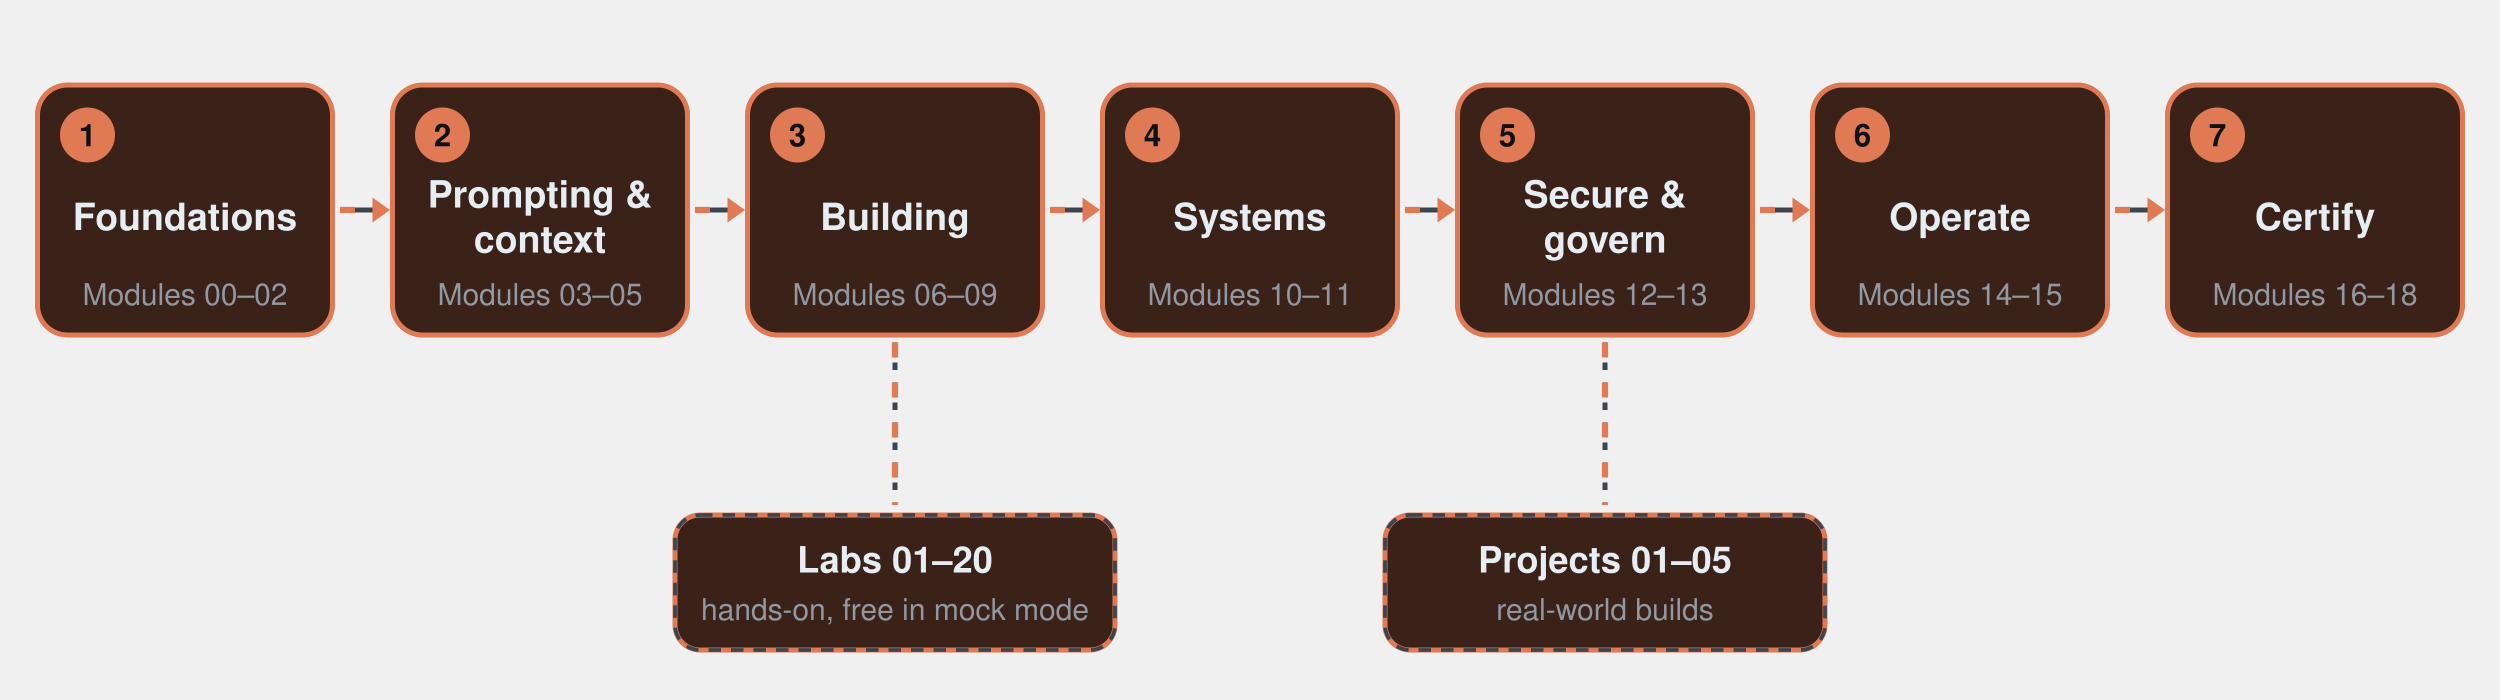
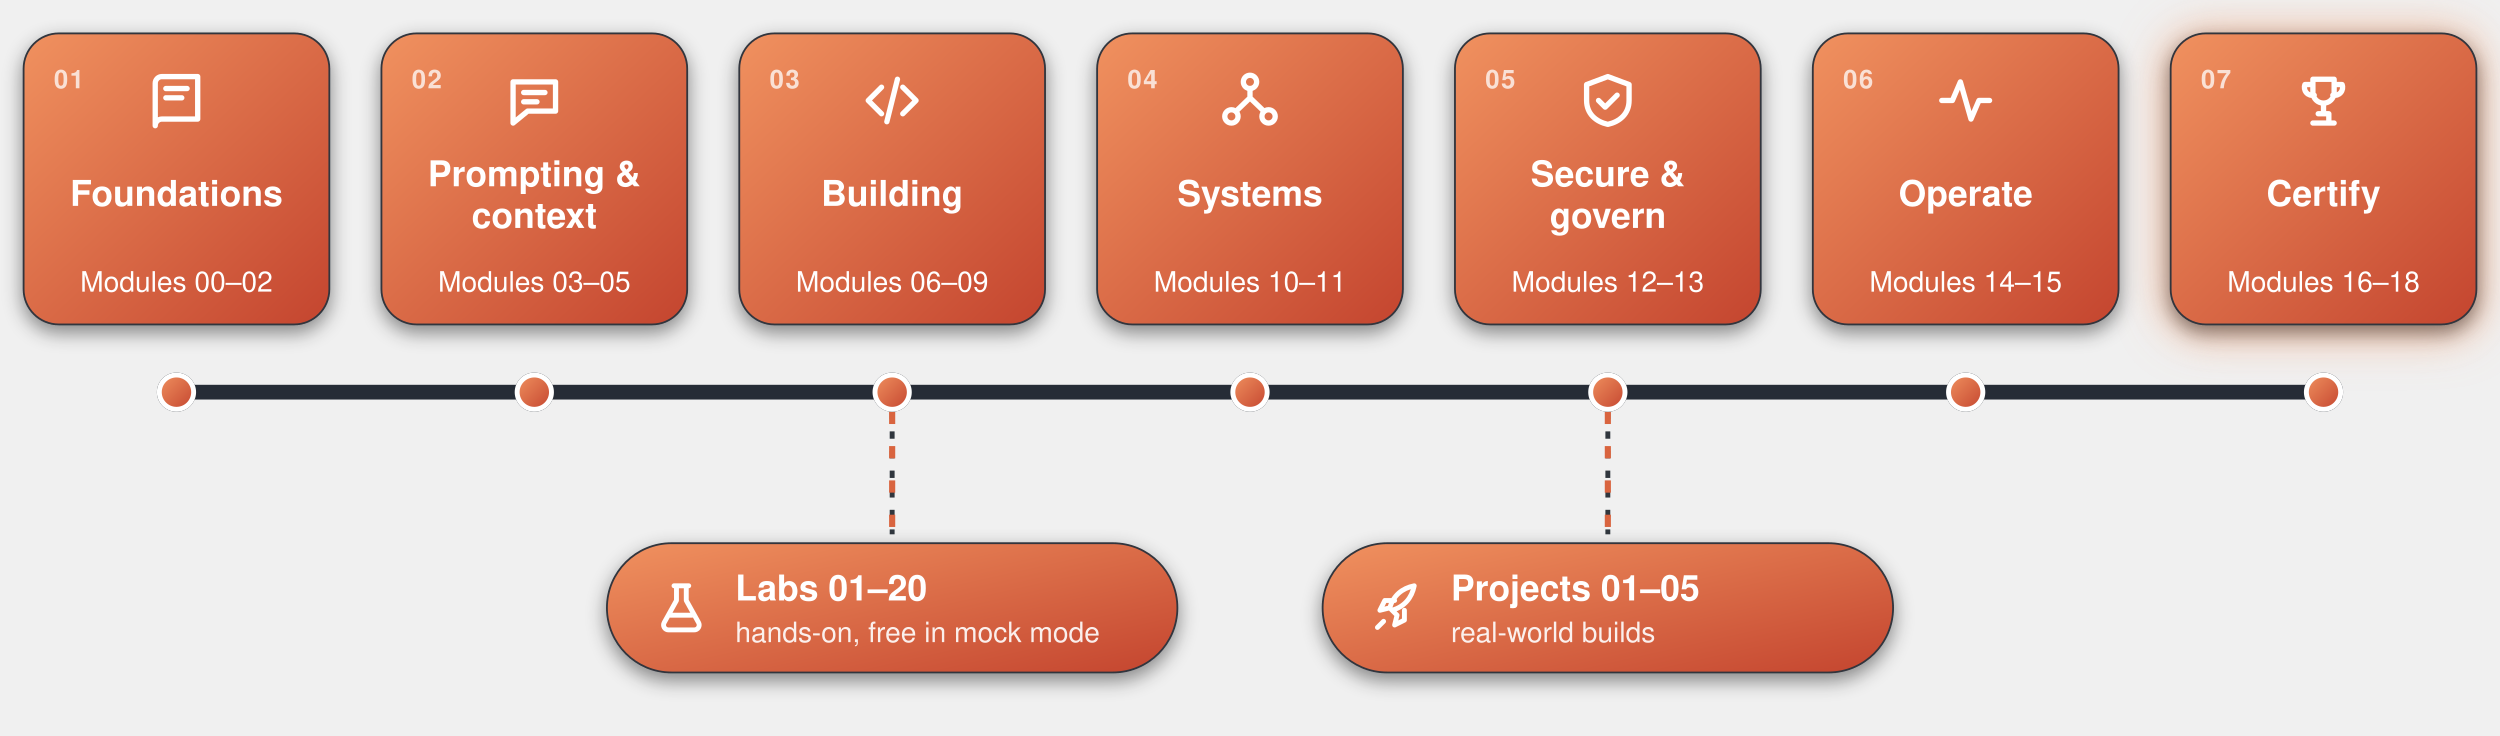
- <svg xmlns="http://www.w3.org/2000/svg" viewBox="0 0 1000 280" width="1000" height="280" role="img" aria-labelledby="title">
+ <svg xmlns="http://www.w3.org/2000/svg" viewBox="0 0 1020 300" width="1020" height="300" role="img" aria-labelledby="title">
+   <defs>
+     <linearGradient id="g" x1="0" y1="0" x2="1" y2="1">
+       <stop offset="0" stop-color="#f0915f" />
+       <stop offset="1" stop-color="#c4452f" />
+     </linearGradient>
+     <linearGradient id="gt" x1="0" y1="0" x2="1" y2="0">
+       <stop offset="0" stop-color="#f0915f" />
+       <stop offset="1" stop-color="#c4452f" />
+     </linearGradient>
+     <filter id="sh" x="-20%" y="-20%" width="140%" height="150%">
+       <feDropShadow dx="0" dy="3" stdDeviation="4" flood-color="#000000" flood-opacity="0.45" />
+     </filter>
+     <filter id="glow" x="-200%" y="-200%" width="500%" height="500%">
+       <feGaussianBlur stdDeviation="5" />
+     </filter>
+     <filter id="halo" x="-30%" y="-30%" width="160%" height="160%">
+       <feGaussianBlur stdDeviation="9" />
+     </filter>
+   </defs>
  <style>
text { font-family: -apple-system, BlinkMacSystemFont, 'Segoe UI', Helvetica, Arial, sans-serif; fill: #e6edf3; }
.muted { fill: #9198a1; }
- .on { opacity: 1; }
- @keyframes flow { to { stroke-dashoffset: -16; } }
- .flow { stroke-dasharray: 6 10; animation: flow 0.9s linear infinite; }
- @keyframes s0 { 0%, 5.00% { opacity: 0 } 8.33%, 83.33% { opacity: 1 } 90.00%, 100% { opacity: 0 } }
- .s0 { animation: s0 12.0s ease-in-out infinite; }
- @keyframes a1 { 0%, 9.17% { opacity: 0 } 12.50%, 83.33% { opacity: 1 } 90.00%, 100% { opacity: 0 } }
- .a1 { animation: a1 12.0s ease-in-out infinite; }
- @keyframes s1 { 0%, 13.33% { opacity: 0 } 16.67%, 83.33% { opacity: 1 } 90.00%, 100% { opacity: 0 } }
- .s1 { animation: s1 12.0s ease-in-out infinite; }
- @keyframes a2 { 0%, 17.50% { opacity: 0 } 20.83%, 83.33% { opacity: 1 } 90.00%, 100% { opacity: 0 } }
- .a2 { animation: a2 12.0s ease-in-out infinite; }
- @keyframes s2 { 0%, 21.67% { opacity: 0 } 25.00%, 83.33% { opacity: 1 } 90.00%, 100% { opacity: 0 } }
- .s2 { animation: s2 12.0s ease-in-out infinite; }
- @keyframes a3 { 0%, 25.83% { opacity: 0 } 29.17%, 83.33% { opacity: 1 } 90.00%, 100% { opacity: 0 } }
- .a3 { animation: a3 12.0s ease-in-out infinite; }
- @keyframes s3 { 0%, 30.00% { opacity: 0 } 33.33%, 83.33% { opacity: 1 } 90.00%, 100% { opacity: 0 } }
- .s3 { animation: s3 12.0s ease-in-out infinite; }
- @keyframes a4 { 0%, 34.17% { opacity: 0 } 37.50%, 83.33% { opacity: 1 } 90.00%, 100% { opacity: 0 } }
- .a4 { animation: a4 12.0s ease-in-out infinite; }
- @keyframes s4 { 0%, 38.33% { opacity: 0 } 41.67%, 83.33% { opacity: 1 } 90.00%, 100% { opacity: 0 } }
- .s4 { animation: s4 12.0s ease-in-out infinite; }
- @keyframes a5 { 0%, 42.50% { opacity: 0 } 45.83%, 83.33% { opacity: 1 } 90.00%, 100% { opacity: 0 } }
- .a5 { animation: a5 12.0s ease-in-out infinite; }
- @keyframes s5 { 0%, 46.67% { opacity: 0 } 50.00%, 83.33% { opacity: 1 } 90.00%, 100% { opacity: 0 } }
- .s5 { animation: s5 12.0s ease-in-out infinite; }
- @keyframes a6 { 0%, 50.83% { opacity: 0 } 54.17%, 83.33% { opacity: 1 } 90.00%, 100% { opacity: 0 } }
- .a6 { animation: a6 12.0s ease-in-out infinite; }
- @keyframes s6 { 0%, 55.00% { opacity: 0 } 58.33%, 83.33% { opacity: 1 } 90.00%, 100% { opacity: 0 } }
- .s6 { animation: s6 12.0s ease-in-out infinite; }
- @keyframes b0 { 0%, 26.67% { opacity: 0 } 30.00%, 83.33% { opacity: 1 } 90.00%, 100% { opacity: 0 } }
- .b0 { animation: b0 12.0s ease-in-out infinite; }
- @keyframes b1 { 0%, 43.33% { opacity: 0 } 46.67%, 83.33% { opacity: 1 } 90.00%, 100% { opacity: 0 } }
- .b1 { animation: b1 12.0s ease-in-out infinite; }
+ .white { fill: #ffffff; }
+ .pop { transform-box: fill-box; transform-origin: center; }
+ @keyframes flowdash { to { stroke-dashoffset: -14; } }
+ .dash { stroke-dasharray: 5 9; animation: flowdash 0.6s linear infinite; }
+ @keyframes draw { 0%, 4.17% { stroke-dashoffset: 876; opacity: 1 } 54.17%, 83.33% { stroke-dashoffset: 0; opacity: 1 } 91.67% { stroke-dashoffset: 0; opacity: 0 } 100% { stroke-dashoffset: 876; opacity: 0 } }
+ .draw { stroke-dasharray: 876; animation: draw 6.0s linear infinite; }
+ @keyframes b0 { 0%, 25.00% { opacity: 0; transform: scale(0.9) } 28.00% { opacity: 1; transform: scale(1.06) } 30.33%, 83.33% { opacity: 1; transform: scale(1) } 91.67%, 100% { opacity: 0; transform: scale(1) } }
+ .b0 { animation: b0 6.0s ease-out infinite; }
+ @keyframes b1 { 0%, 41.67% { opacity: 0; transform: scale(0.9) } 44.67% { opacity: 1; transform: scale(1.06) } 47.00%, 83.33% { opacity: 1; transform: scale(1) } 91.67%, 100% { opacity: 0; transform: scale(1) } }
+ .b1 { animation: b1 6.0s ease-out infinite; }
+ @keyframes s0 { 0%, 4.17% { opacity: 0; transform: scale(0.9) } 7.17% { opacity: 1; transform: scale(1.06) } 9.50%, 83.33% { opacity: 1; transform: scale(1) } 91.67%, 100% { opacity: 0; transform: scale(1) } }
+ .s0 { animation: s0 6.0s ease-out infinite; }
+ @keyframes s1 { 0%, 12.50% { opacity: 0; transform: scale(0.9) } 15.50% { opacity: 1; transform: scale(1.06) } 17.83%, 83.33% { opacity: 1; transform: scale(1) } 91.67%, 100% { opacity: 0; transform: scale(1) } }
+ .s1 { animation: s1 6.0s ease-out infinite; }
+ @keyframes s2 { 0%, 20.83% { opacity: 0; transform: scale(0.9) } 23.83% { opacity: 1; transform: scale(1.06) } 26.17%, 83.33% { opacity: 1; transform: scale(1) } 91.67%, 100% { opacity: 0; transform: scale(1) } }
+ .s2 { animation: s2 6.0s ease-out infinite; }
+ @keyframes s3 { 0%, 29.17% { opacity: 0; transform: scale(0.9) } 32.17% { opacity: 1; transform: scale(1.06) } 34.50%, 83.33% { opacity: 1; transform: scale(1) } 91.67%, 100% { opacity: 0; transform: scale(1) } }
+ .s3 { animation: s3 6.0s ease-out infinite; }
+ @keyframes s4 { 0%, 37.50% { opacity: 0; transform: scale(0.9) } 40.50% { opacity: 1; transform: scale(1.06) } 42.83%, 83.33% { opacity: 1; transform: scale(1) } 91.67%, 100% { opacity: 0; transform: scale(1) } }
+ .s4 { animation: s4 6.0s ease-out infinite; }
+ @keyframes s5 { 0%, 45.83% { opacity: 0; transform: scale(0.9) } 48.83% { opacity: 1; transform: scale(1.06) } 51.17%, 83.33% { opacity: 1; transform: scale(1) } 91.67%, 100% { opacity: 0; transform: scale(1) } }
+ .s5 { animation: s5 6.0s ease-out infinite; }
+ @keyframes s6 { 0%, 54.17% { opacity: 0; transform: scale(0.9) } 57.17% { opacity: 1; transform: scale(1.06) } 59.50%, 83.33% { opacity: 1; transform: scale(1) } 91.67%, 100% { opacity: 0; transform: scale(1) } }
+ .s6 { animation: s6 6.0s ease-out infinite; }
+ @keyframes run { 0%, 2.50% { transform: translateX(0); opacity: 0 } 4.17% { transform: translateX(0); opacity: 1 } 54.17% { transform: translateX(876px); opacity: 1 } 60.83%, 100% { transform: translateX(876px); opacity: 0 } }
+ .run { animation: run 6.0s linear infinite; opacity: 0; }
@media (prefers-reduced-motion: reduce) { * { animation: none !important; } }
</style>
-   <rect x="15" y="34" width="118" height="100" rx="12" fill="#161b22" stroke="#3d444d" stroke-width="1.5" />
-   <rect class="on s0" x="15" y="34" width="118" height="100" rx="12" fill="#3a2219" stroke="#e07a55" stroke-width="2" />
-   <circle cx="35" cy="54" r="11" fill="#e07a55" />
-   <text x="35" y="58.5" text-anchor="middle" font-size="12.5" font-weight="700" style="fill:#0d1117">1</text>
-   <text x="74.0" y="92" text-anchor="middle" font-size="15" font-weight="650">Foundations</text>
-   <text class="muted" x="74.0" y="122" text-anchor="middle" font-size="12">Modules 00–02</text>
-   <line x1="136" y1="84.0" x2="150" y2="84.0" stroke="#3d444d" stroke-width="2" />
-   <g class="on a1">
-     <line class="flow" x1="136" y1="84.0" x2="150" y2="84.0" stroke="#e07a55" stroke-width="2.5" />
-     <path d="M149 79.0 L156 84.0 L149 89.0 Z" fill="#e07a55" />
-   </g>
-   <rect x="157" y="34" width="118" height="100" rx="12" fill="#161b22" stroke="#3d444d" stroke-width="1.5" />
-   <rect class="on s1" x="157" y="34" width="118" height="100" rx="12" fill="#3a2219" stroke="#e07a55" stroke-width="2" />
-   <circle cx="177" cy="54" r="11" fill="#e07a55" />
-   <text x="177" y="58.5" text-anchor="middle" font-size="12.5" font-weight="700" style="fill:#0d1117">2</text>
-   <text x="216.0" y="83" text-anchor="middle" font-size="15" font-weight="650">Prompting &amp;</text>
-   <text x="216.0" y="101" text-anchor="middle" font-size="15" font-weight="650">context</text>
-   <text class="muted" x="216.0" y="122" text-anchor="middle" font-size="12">Modules 03–05</text>
-   <line x1="278" y1="84.0" x2="292" y2="84.0" stroke="#3d444d" stroke-width="2" />
-   <g class="on a2">
-     <line class="flow" x1="278" y1="84.0" x2="292" y2="84.0" stroke="#e07a55" stroke-width="2.5" />
-     <path d="M291 79.0 L298 84.0 L291 89.0 Z" fill="#e07a55" />
-   </g>
-   <rect x="299" y="34" width="118" height="100" rx="12" fill="#161b22" stroke="#3d444d" stroke-width="1.5" />
-   <rect class="on s2" x="299" y="34" width="118" height="100" rx="12" fill="#3a2219" stroke="#e07a55" stroke-width="2" />
-   <circle cx="319" cy="54" r="11" fill="#e07a55" />
-   <text x="319" y="58.5" text-anchor="middle" font-size="12.5" font-weight="700" style="fill:#0d1117">3</text>
-   <text x="358.0" y="92" text-anchor="middle" font-size="15" font-weight="650">Building</text>
-   <text class="muted" x="358.0" y="122" text-anchor="middle" font-size="12">Modules 06–09</text>
-   <line x1="420" y1="84.0" x2="434" y2="84.0" stroke="#3d444d" stroke-width="2" />
-   <g class="on a3">
-     <line class="flow" x1="420" y1="84.0" x2="434" y2="84.0" stroke="#e07a55" stroke-width="2.5" />
-     <path d="M433 79.0 L440 84.0 L433 89.0 Z" fill="#e07a55" />
-   </g>
-   <rect x="441" y="34" width="118" height="100" rx="12" fill="#161b22" stroke="#3d444d" stroke-width="1.5" />
-   <rect class="on s3" x="441" y="34" width="118" height="100" rx="12" fill="#3a2219" stroke="#e07a55" stroke-width="2" />
-   <circle cx="461" cy="54" r="11" fill="#e07a55" />
-   <text x="461" y="58.5" text-anchor="middle" font-size="12.5" font-weight="700" style="fill:#0d1117">4</text>
-   <text x="500.0" y="92" text-anchor="middle" font-size="15" font-weight="650">Systems</text>
-   <text class="muted" x="500.0" y="122" text-anchor="middle" font-size="12">Modules 10–11</text>
-   <line x1="562" y1="84.0" x2="576" y2="84.0" stroke="#3d444d" stroke-width="2" />
-   <g class="on a4">
-     <line class="flow" x1="562" y1="84.0" x2="576" y2="84.0" stroke="#e07a55" stroke-width="2.5" />
-     <path d="M575 79.0 L582 84.0 L575 89.0 Z" fill="#e07a55" />
-   </g>
-   <rect x="583" y="34" width="118" height="100" rx="12" fill="#161b22" stroke="#3d444d" stroke-width="1.5" />
-   <rect class="on s4" x="583" y="34" width="118" height="100" rx="12" fill="#3a2219" stroke="#e07a55" stroke-width="2" />
-   <circle cx="603" cy="54" r="11" fill="#e07a55" />
-   <text x="603" y="58.5" text-anchor="middle" font-size="12.5" font-weight="700" style="fill:#0d1117">5</text>
-   <text x="642.0" y="83" text-anchor="middle" font-size="15" font-weight="650">Secure &amp;</text>
-   <text x="642.0" y="101" text-anchor="middle" font-size="15" font-weight="650">govern</text>
-   <text class="muted" x="642.0" y="122" text-anchor="middle" font-size="12">Modules 12–13</text>
-   <line x1="704" y1="84.0" x2="718" y2="84.0" stroke="#3d444d" stroke-width="2" />
-   <g class="on a5">
-     <line class="flow" x1="704" y1="84.0" x2="718" y2="84.0" stroke="#e07a55" stroke-width="2.5" />
-     <path d="M717 79.0 L724 84.0 L717 89.0 Z" fill="#e07a55" />
-   </g>
-   <rect x="725" y="34" width="118" height="100" rx="12" fill="#161b22" stroke="#3d444d" stroke-width="1.5" />
-   <rect class="on s5" x="725" y="34" width="118" height="100" rx="12" fill="#3a2219" stroke="#e07a55" stroke-width="2" />
-   <circle cx="745" cy="54" r="11" fill="#e07a55" />
-   <text x="745" y="58.5" text-anchor="middle" font-size="12.5" font-weight="700" style="fill:#0d1117">6</text>
-   <text x="784.0" y="92" text-anchor="middle" font-size="15" font-weight="650">Operate</text>
-   <text class="muted" x="784.0" y="122" text-anchor="middle" font-size="12">Modules 14–15</text>
-   <line x1="846" y1="84.0" x2="860" y2="84.0" stroke="#3d444d" stroke-width="2" />
-   <g class="on a6">
-     <line class="flow" x1="846" y1="84.0" x2="860" y2="84.0" stroke="#e07a55" stroke-width="2.5" />
-     <path d="M859 79.0 L866 84.0 L859 89.0 Z" fill="#e07a55" />
-   </g>
-   <rect x="867" y="34" width="118" height="100" rx="12" fill="#161b22" stroke="#3d444d" stroke-width="1.5" />
-   <rect class="on s6" x="867" y="34" width="118" height="100" rx="12" fill="#3a2219" stroke="#e07a55" stroke-width="2" />
-   <circle cx="887" cy="54" r="11" fill="#e07a55" />
-   <text x="887" y="58.5" text-anchor="middle" font-size="12.5" font-weight="700" style="fill:#0d1117">7</text>
-   <text x="926.0" y="92" text-anchor="middle" font-size="15" font-weight="650">Certify</text>
-   <text class="muted" x="926.0" y="122" text-anchor="middle" font-size="12">Modules 16–18</text>
-   <line x1="358.0" y1="137" x2="358.0" y2="202" stroke="#3d444d" stroke-width="2" stroke-dasharray="3 5" />
+   <line x1="72.0" y1="160" x2="948.0" y2="160" stroke="#262c36" stroke-width="6" stroke-linecap="round" />
+   <line class="draw" x1="72.0" y1="160" x2="948.0" y2="160" stroke="url(#gt)" stroke-width="6" stroke-linecap="round" />
+   <line x1="364.0" y1="168" x2="364.0" y2="218" stroke="#30363d" stroke-width="2" stroke-dasharray="3 5" />
  <g class="on b0">
-     <line class="flow" x1="358.0" y1="137" x2="358.0" y2="202" stroke="#e07a55" stroke-width="2.5" />
-     <rect x="270.0" y="206" width="176" height="54" rx="10" fill="#3a2219" stroke="#e07a55" stroke-width="2" />
-   </g>
-   <rect x="270.0" y="206" width="176" height="54" rx="10" fill="none" stroke="#3d444d" stroke-width="1.5" stroke-dasharray="5 4" />
-   <text x="358.0" y="229" text-anchor="middle" font-size="14.5" font-weight="650">Labs 01–20</text>
-   <text class="muted" x="358.0" y="248" text-anchor="middle" font-size="12">hands-on, free in mock mode</text>
-   <line x1="642.0" y1="137" x2="642.0" y2="202" stroke="#3d444d" stroke-width="2" stroke-dasharray="3 5" />
+     <line class="dash" x1="364.0" y1="168" x2="364.0" y2="218" stroke="#d9643f" stroke-width="2.5" />
+   </g>
+   <line x1="656.0" y1="168" x2="656.0" y2="218" stroke="#30363d" stroke-width="2" stroke-dasharray="3 5" />
  <g class="on b1">
-     <line class="flow" x1="642.0" y1="137" x2="642.0" y2="202" stroke="#e07a55" stroke-width="2.5" />
-     <rect x="554.0" y="206" width="176" height="54" rx="10" fill="#3a2219" stroke="#e07a55" stroke-width="2" />
-   </g>
-   <rect x="554.0" y="206" width="176" height="54" rx="10" fill="none" stroke="#3d444d" stroke-width="1.5" stroke-dasharray="5 4" />
-   <text x="642.0" y="229" text-anchor="middle" font-size="14.5" font-weight="650">Projects 01–05</text>
-   <text class="muted" x="642.0" y="248" text-anchor="middle" font-size="12">real-world builds</text>
+     <line class="dash" x1="656.0" y1="168" x2="656.0" y2="218" stroke="#d9643f" stroke-width="2.5" />
+   </g>
+   <rect x="248.0" y="222" width="232" height="52" rx="26" fill="#161b22" stroke="#30363d" stroke-width="1.5" filter="url(#sh)" />
+   <g transform="translate(266.0 236) scale(1.000)" fill="none" stroke="#d9643f" stroke-width="2" stroke-linecap="round" stroke-linejoin="round">
+     <path d="M9 3h6M10 3v6l-5 9a2 2 0 0 0 1.8 3h10.4a2 2 0 0 0 1.8-3l-5-9V3M7.5 15h9" />
+   </g>
+   <text x="300.0" y="245" font-size="14.5" font-weight="700">Labs 01–20</text>
+   <text class="muted" x="300.0" y="262" font-size="11.5">hands-on, free in mock mode</text>
+   <g class="on pop b0">
+     <rect x="248.0" y="222" width="232" height="52" rx="26" fill="url(#g)" />
+     <g transform="translate(266.0 236) scale(1.000)" fill="none" stroke="#ffffff" stroke-width="2" stroke-linecap="round" stroke-linejoin="round">
+       <path d="M9 3h6M10 3v6l-5 9a2 2 0 0 0 1.8 3h10.4a2 2 0 0 0 1.8-3l-5-9V3M7.5 15h9" />
+     </g>
+     <text class="white" x="300.0" y="245" font-size="14.5" font-weight="700">Labs 01–20</text>
+     <text class="white" x="300.0" y="262" font-size="11.5" opacity="0.9">hands-on, free in mock mode</text>
+   </g>
+   <rect x="540.0" y="222" width="232" height="52" rx="26" fill="#161b22" stroke="#30363d" stroke-width="1.5" filter="url(#sh)" />
+   <g transform="translate(558.0 236) scale(1.000)" fill="none" stroke="#d9643f" stroke-width="2" stroke-linecap="round" stroke-linejoin="round">
+     <path d="M12 15l-3-3c1.5-5 5-8 10-9-1 5-4 8.5-9 10zM9 12l-4 1 2-4h4M12 15l-1 4 4-2v-4M6.5 17.5L4 20" />
+   </g>
+   <text x="592.0" y="245" font-size="14.5" font-weight="700">Projects 01–05</text>
+   <text class="muted" x="592.0" y="262" font-size="11.5">real-world builds</text>
+   <g class="on pop b1">
+     <rect x="540.0" y="222" width="232" height="52" rx="26" fill="url(#g)" />
+     <g transform="translate(558.0 236) scale(1.000)" fill="none" stroke="#ffffff" stroke-width="2" stroke-linecap="round" stroke-linejoin="round">
+       <path d="M12 15l-3-3c1.5-5 5-8 10-9-1 5-4 8.5-9 10zM9 12l-4 1 2-4h4M12 15l-1 4 4-2v-4M6.5 17.5L4 20" />
+     </g>
+     <text class="white" x="592.0" y="245" font-size="14.5" font-weight="700">Projects 01–05</text>
+     <text class="white" x="592.0" y="262" font-size="11.5" opacity="0.9">real-world builds</text>
+   </g>
+   <rect x="10.0" y="14" width="124" height="118" rx="14" fill="#161b22" stroke="#30363d" stroke-width="1.5" filter="url(#sh)" />
+   <g transform="translate(59.0 28) scale(1.083)" fill="none" stroke="#d9643f" stroke-width="2" stroke-linecap="round" stroke-linejoin="round">
+     <path d="M4 5.5A2.5 2.5 0 0 1 6.5 3H20v16H6.5A2.5 2.5 0 0 0 4 21.5zM4 21.5v-16M8 7.5h8M8 11h6" />
+   </g>
+   <text x="22.0" y="36" font-size="10.5" font-weight="700" letter-spacing="0.6" opacity="0.75">01</text>
+   <text x="72.0" y="84" text-anchor="middle" font-size="14.5" font-weight="700">Foundations</text>
+   <text class="muted" x="72.0" y="119" text-anchor="middle" font-size="11.5">Modules 00–02</text>
+   <g class="on pop s0">
+     <rect x="10.0" y="14" width="124" height="118" rx="14" fill="url(#g)" />
+     <g transform="translate(59.0 28) scale(1.083)" fill="none" stroke="#ffffff" stroke-width="2" stroke-linecap="round" stroke-linejoin="round">
+       <path d="M4 5.5A2.5 2.5 0 0 1 6.5 3H20v16H6.5A2.5 2.5 0 0 0 4 21.5zM4 21.5v-16M8 7.5h8M8 11h6" />
+     </g>
+     <text class="white" x="22.0" y="36" font-size="10.5" font-weight="700" letter-spacing="0.6" opacity="0.75">01</text>
+     <text class="white" x="72.0" y="84" text-anchor="middle" font-size="14.5" font-weight="700">Foundations</text>
+     <text class="white" x="72.0" y="119" text-anchor="middle" font-size="11.5">Modules 00–02</text>
+   </g>
+   <circle cx="72.0" cy="160" r="7" fill="#161b22" stroke="#30363d" stroke-width="2" />
+   <circle class="on pop s0" cx="72.0" cy="160" r="7" fill="url(#g)" stroke="#ffffff" stroke-width="2" />
+   <rect x="156.0" y="14" width="124" height="118" rx="14" fill="#161b22" stroke="#30363d" stroke-width="1.5" filter="url(#sh)" />
+   <g transform="translate(205.0 28) scale(1.083)" fill="none" stroke="#d9643f" stroke-width="2" stroke-linecap="round" stroke-linejoin="round">
+     <path d="M4 5h16v11H9.5L4 20.5zM8 9h8M8 12.5h5" />
+   </g>
+   <text x="168.0" y="36" font-size="10.5" font-weight="700" letter-spacing="0.6" opacity="0.75">02</text>
+   <text x="218.0" y="76" text-anchor="middle" font-size="14.5" font-weight="700">Prompting &amp;</text>
+   <text x="218.0" y="93" text-anchor="middle" font-size="14.5" font-weight="700">context</text>
+   <text class="muted" x="218.0" y="119" text-anchor="middle" font-size="11.5">Modules 03–05</text>
+   <g class="on pop s1">
+     <rect x="156.0" y="14" width="124" height="118" rx="14" fill="url(#g)" />
+     <g transform="translate(205.0 28) scale(1.083)" fill="none" stroke="#ffffff" stroke-width="2" stroke-linecap="round" stroke-linejoin="round">
+       <path d="M4 5h16v11H9.5L4 20.5zM8 9h8M8 12.5h5" />
+     </g>
+     <text class="white" x="168.0" y="36" font-size="10.5" font-weight="700" letter-spacing="0.6" opacity="0.75">02</text>
+     <text class="white" x="218.0" y="76" text-anchor="middle" font-size="14.5" font-weight="700">Prompting &amp;</text>
+     <text class="white" x="218.0" y="93" text-anchor="middle" font-size="14.5" font-weight="700">context</text>
+     <text class="white" x="218.0" y="119" text-anchor="middle" font-size="11.5">Modules 03–05</text>
+   </g>
+   <circle cx="218.0" cy="160" r="7" fill="#161b22" stroke="#30363d" stroke-width="2" />
+   <circle class="on pop s1" cx="218.0" cy="160" r="7" fill="url(#g)" stroke="#ffffff" stroke-width="2" />
+   <rect x="302.0" y="14" width="124" height="118" rx="14" fill="#161b22" stroke="#30363d" stroke-width="1.5" filter="url(#sh)" />
+   <g transform="translate(351.0 28) scale(1.083)" fill="none" stroke="#d9643f" stroke-width="2" stroke-linecap="round" stroke-linejoin="round">
+     <path d="M8 7l-5 5 5 5M16 7l5 5-5 5M14 4l-4 16" />
+   </g>
+   <text x="314.0" y="36" font-size="10.5" font-weight="700" letter-spacing="0.6" opacity="0.75">03</text>
+   <text x="364.0" y="84" text-anchor="middle" font-size="14.5" font-weight="700">Building</text>
+   <text class="muted" x="364.0" y="119" text-anchor="middle" font-size="11.5">Modules 06–09</text>
+   <g class="on pop s2">
+     <rect x="302.0" y="14" width="124" height="118" rx="14" fill="url(#g)" />
+     <g transform="translate(351.0 28) scale(1.083)" fill="none" stroke="#ffffff" stroke-width="2" stroke-linecap="round" stroke-linejoin="round">
+       <path d="M8 7l-5 5 5 5M16 7l5 5-5 5M14 4l-4 16" />
+     </g>
+     <text class="white" x="314.0" y="36" font-size="10.5" font-weight="700" letter-spacing="0.6" opacity="0.75">03</text>
+     <text class="white" x="364.0" y="84" text-anchor="middle" font-size="14.5" font-weight="700">Building</text>
+     <text class="white" x="364.0" y="119" text-anchor="middle" font-size="11.5">Modules 06–09</text>
+   </g>
+   <circle cx="364.0" cy="160" r="7" fill="#161b22" stroke="#30363d" stroke-width="2" />
+   <circle class="on pop s2" cx="364.0" cy="160" r="7" fill="url(#g)" stroke="#ffffff" stroke-width="2" />
+   <rect x="448.0" y="14" width="124" height="118" rx="14" fill="#161b22" stroke="#30363d" stroke-width="1.5" filter="url(#sh)" />
+   <g transform="translate(497.0 28) scale(1.083)" fill="none" stroke="#d9643f" stroke-width="2" stroke-linecap="round" stroke-linejoin="round">
+     <circle cx="12" cy="5" r="2.5" />
+     <circle cx="5" cy="18" r="2.5" />
+     <circle cx="19" cy="18" r="2.5" />
+     <path d="M12 7.5v3.5M12 11l-5.2 5M12 11l5.2 5" />
+   </g>
+   <text x="460.0" y="36" font-size="10.5" font-weight="700" letter-spacing="0.6" opacity="0.75">04</text>
+   <text x="510.0" y="84" text-anchor="middle" font-size="14.5" font-weight="700">Systems</text>
+   <text class="muted" x="510.0" y="119" text-anchor="middle" font-size="11.5">Modules 10–11</text>
+   <g class="on pop s3">
+     <rect x="448.0" y="14" width="124" height="118" rx="14" fill="url(#g)" />
+     <g transform="translate(497.0 28) scale(1.083)" fill="none" stroke="#ffffff" stroke-width="2" stroke-linecap="round" stroke-linejoin="round">
+       <circle cx="12" cy="5" r="2.5" />
+       <circle cx="5" cy="18" r="2.5" />
+       <circle cx="19" cy="18" r="2.5" />
+       <path d="M12 7.5v3.5M12 11l-5.2 5M12 11l5.2 5" />
+     </g>
+     <text class="white" x="460.0" y="36" font-size="10.5" font-weight="700" letter-spacing="0.6" opacity="0.75">04</text>
+     <text class="white" x="510.0" y="84" text-anchor="middle" font-size="14.5" font-weight="700">Systems</text>
+     <text class="white" x="510.0" y="119" text-anchor="middle" font-size="11.5">Modules 10–11</text>
+   </g>
+   <circle cx="510.0" cy="160" r="7" fill="#161b22" stroke="#30363d" stroke-width="2" />
+   <circle class="on pop s3" cx="510.0" cy="160" r="7" fill="url(#g)" stroke="#ffffff" stroke-width="2" />
+   <rect x="594.0" y="14" width="124" height="118" rx="14" fill="#161b22" stroke="#30363d" stroke-width="1.5" filter="url(#sh)" />
+   <g transform="translate(643.0 28) scale(1.083)" fill="none" stroke="#d9643f" stroke-width="2" stroke-linecap="round" stroke-linejoin="round">
+     <path d="M12 3l8 3v6c0 5-3.5 8-8 9-4.5-1-8-4-8-9V6zM8.5 12l2.5 2.5 4.5-4.5" />
+   </g>
+   <text x="606.0" y="36" font-size="10.5" font-weight="700" letter-spacing="0.6" opacity="0.75">05</text>
+   <text x="656.0" y="76" text-anchor="middle" font-size="14.5" font-weight="700">Secure &amp;</text>
+   <text x="656.0" y="93" text-anchor="middle" font-size="14.5" font-weight="700">govern</text>
+   <text class="muted" x="656.0" y="119" text-anchor="middle" font-size="11.5">Modules 12–13</text>
+   <g class="on pop s4">
+     <rect x="594.0" y="14" width="124" height="118" rx="14" fill="url(#g)" />
+     <g transform="translate(643.0 28) scale(1.083)" fill="none" stroke="#ffffff" stroke-width="2" stroke-linecap="round" stroke-linejoin="round">
+       <path d="M12 3l8 3v6c0 5-3.5 8-8 9-4.5-1-8-4-8-9V6zM8.5 12l2.5 2.5 4.5-4.5" />
+     </g>
+     <text class="white" x="606.0" y="36" font-size="10.5" font-weight="700" letter-spacing="0.6" opacity="0.75">05</text>
+     <text class="white" x="656.0" y="76" text-anchor="middle" font-size="14.5" font-weight="700">Secure &amp;</text>
+     <text class="white" x="656.0" y="93" text-anchor="middle" font-size="14.5" font-weight="700">govern</text>
+     <text class="white" x="656.0" y="119" text-anchor="middle" font-size="11.5">Modules 12–13</text>
+   </g>
+   <circle cx="656.0" cy="160" r="7" fill="#161b22" stroke="#30363d" stroke-width="2" />
+   <circle class="on pop s4" cx="656.0" cy="160" r="7" fill="url(#g)" stroke="#ffffff" stroke-width="2" />
+   <rect x="740.0" y="14" width="124" height="118" rx="14" fill="#161b22" stroke="#30363d" stroke-width="1.5" filter="url(#sh)" />
+   <g transform="translate(789.0 28) scale(1.083)" fill="none" stroke="#d9643f" stroke-width="2" stroke-linecap="round" stroke-linejoin="round">
+     <path d="M3 12h4l3-7 4 14 3-7h4" />
+   </g>
+   <text x="752.0" y="36" font-size="10.5" font-weight="700" letter-spacing="0.6" opacity="0.75">06</text>
+   <text x="802.0" y="84" text-anchor="middle" font-size="14.5" font-weight="700">Operate</text>
+   <text class="muted" x="802.0" y="119" text-anchor="middle" font-size="11.5">Modules 14–15</text>
+   <g class="on pop s5">
+     <rect x="740.0" y="14" width="124" height="118" rx="14" fill="url(#g)" />
+     <g transform="translate(789.0 28) scale(1.083)" fill="none" stroke="#ffffff" stroke-width="2" stroke-linecap="round" stroke-linejoin="round">
+       <path d="M3 12h4l3-7 4 14 3-7h4" />
+     </g>
+     <text class="white" x="752.0" y="36" font-size="10.5" font-weight="700" letter-spacing="0.6" opacity="0.75">06</text>
+     <text class="white" x="802.0" y="84" text-anchor="middle" font-size="14.5" font-weight="700">Operate</text>
+     <text class="white" x="802.0" y="119" text-anchor="middle" font-size="11.5">Modules 14–15</text>
+   </g>
+   <circle cx="802.0" cy="160" r="7" fill="#161b22" stroke="#30363d" stroke-width="2" />
+   <circle class="on pop s5" cx="802.0" cy="160" r="7" fill="url(#g)" stroke="#ffffff" stroke-width="2" />
+   <g class="on s6">
+     <rect x="882.0" y="12" width="132" height="126" rx="18" fill="#f0915f" opacity="0.55" filter="url(#halo)" />
+   </g>
+   <rect x="886.0" y="14" width="124" height="118" rx="14" fill="#161b22" stroke="#30363d" stroke-width="1.5" filter="url(#sh)" />
+   <g transform="translate(935.0 28) scale(1.083)" fill="none" stroke="#d9643f" stroke-width="2" stroke-linecap="round" stroke-linejoin="round">
+     <path d="M8 4h8v5a4 4 0 0 1-8 0zM8 6H5a3 3 0 0 0 3.5 4M16 6h3a3 3 0 0 1-3.5 4M12 13v4M8 20.5h8M10 17h4v3.5" />
+   </g>
+   <text x="898.0" y="36" font-size="10.5" font-weight="700" letter-spacing="0.6" opacity="0.75">07</text>
+   <text x="948.0" y="84" text-anchor="middle" font-size="14.5" font-weight="700">Certify</text>
+   <text class="muted" x="948.0" y="119" text-anchor="middle" font-size="11.5">Modules 16–18</text>
+   <g class="on pop s6">
+     <rect x="886.0" y="14" width="124" height="118" rx="14" fill="url(#g)" />
+     <g transform="translate(935.0 28) scale(1.083)" fill="none" stroke="#ffffff" stroke-width="2" stroke-linecap="round" stroke-linejoin="round">
+       <path d="M8 4h8v5a4 4 0 0 1-8 0zM8 6H5a3 3 0 0 0 3.5 4M16 6h3a3 3 0 0 1-3.5 4M12 13v4M8 20.5h8M10 17h4v3.5" />
+     </g>
+     <text class="white" x="898.0" y="36" font-size="10.5" font-weight="700" letter-spacing="0.6" opacity="0.75">07</text>
+     <text class="white" x="948.0" y="84" text-anchor="middle" font-size="14.5" font-weight="700">Certify</text>
+     <text class="white" x="948.0" y="119" text-anchor="middle" font-size="11.5">Modules 16–18</text>
+   </g>
+   <circle cx="948.0" cy="160" r="7" fill="#161b22" stroke="#30363d" stroke-width="2" />
+   <circle class="on pop s6" cx="948.0" cy="160" r="7" fill="url(#g)" stroke="#ffffff" stroke-width="2" />
+   <g class="run">
+     <circle cx="72.0" cy="160" r="13" fill="#f0915f" opacity="0.8" filter="url(#glow)" />
+     <circle cx="72.0" cy="160" r="5.5" fill="#ffffff" />
+   </g>
</svg>
